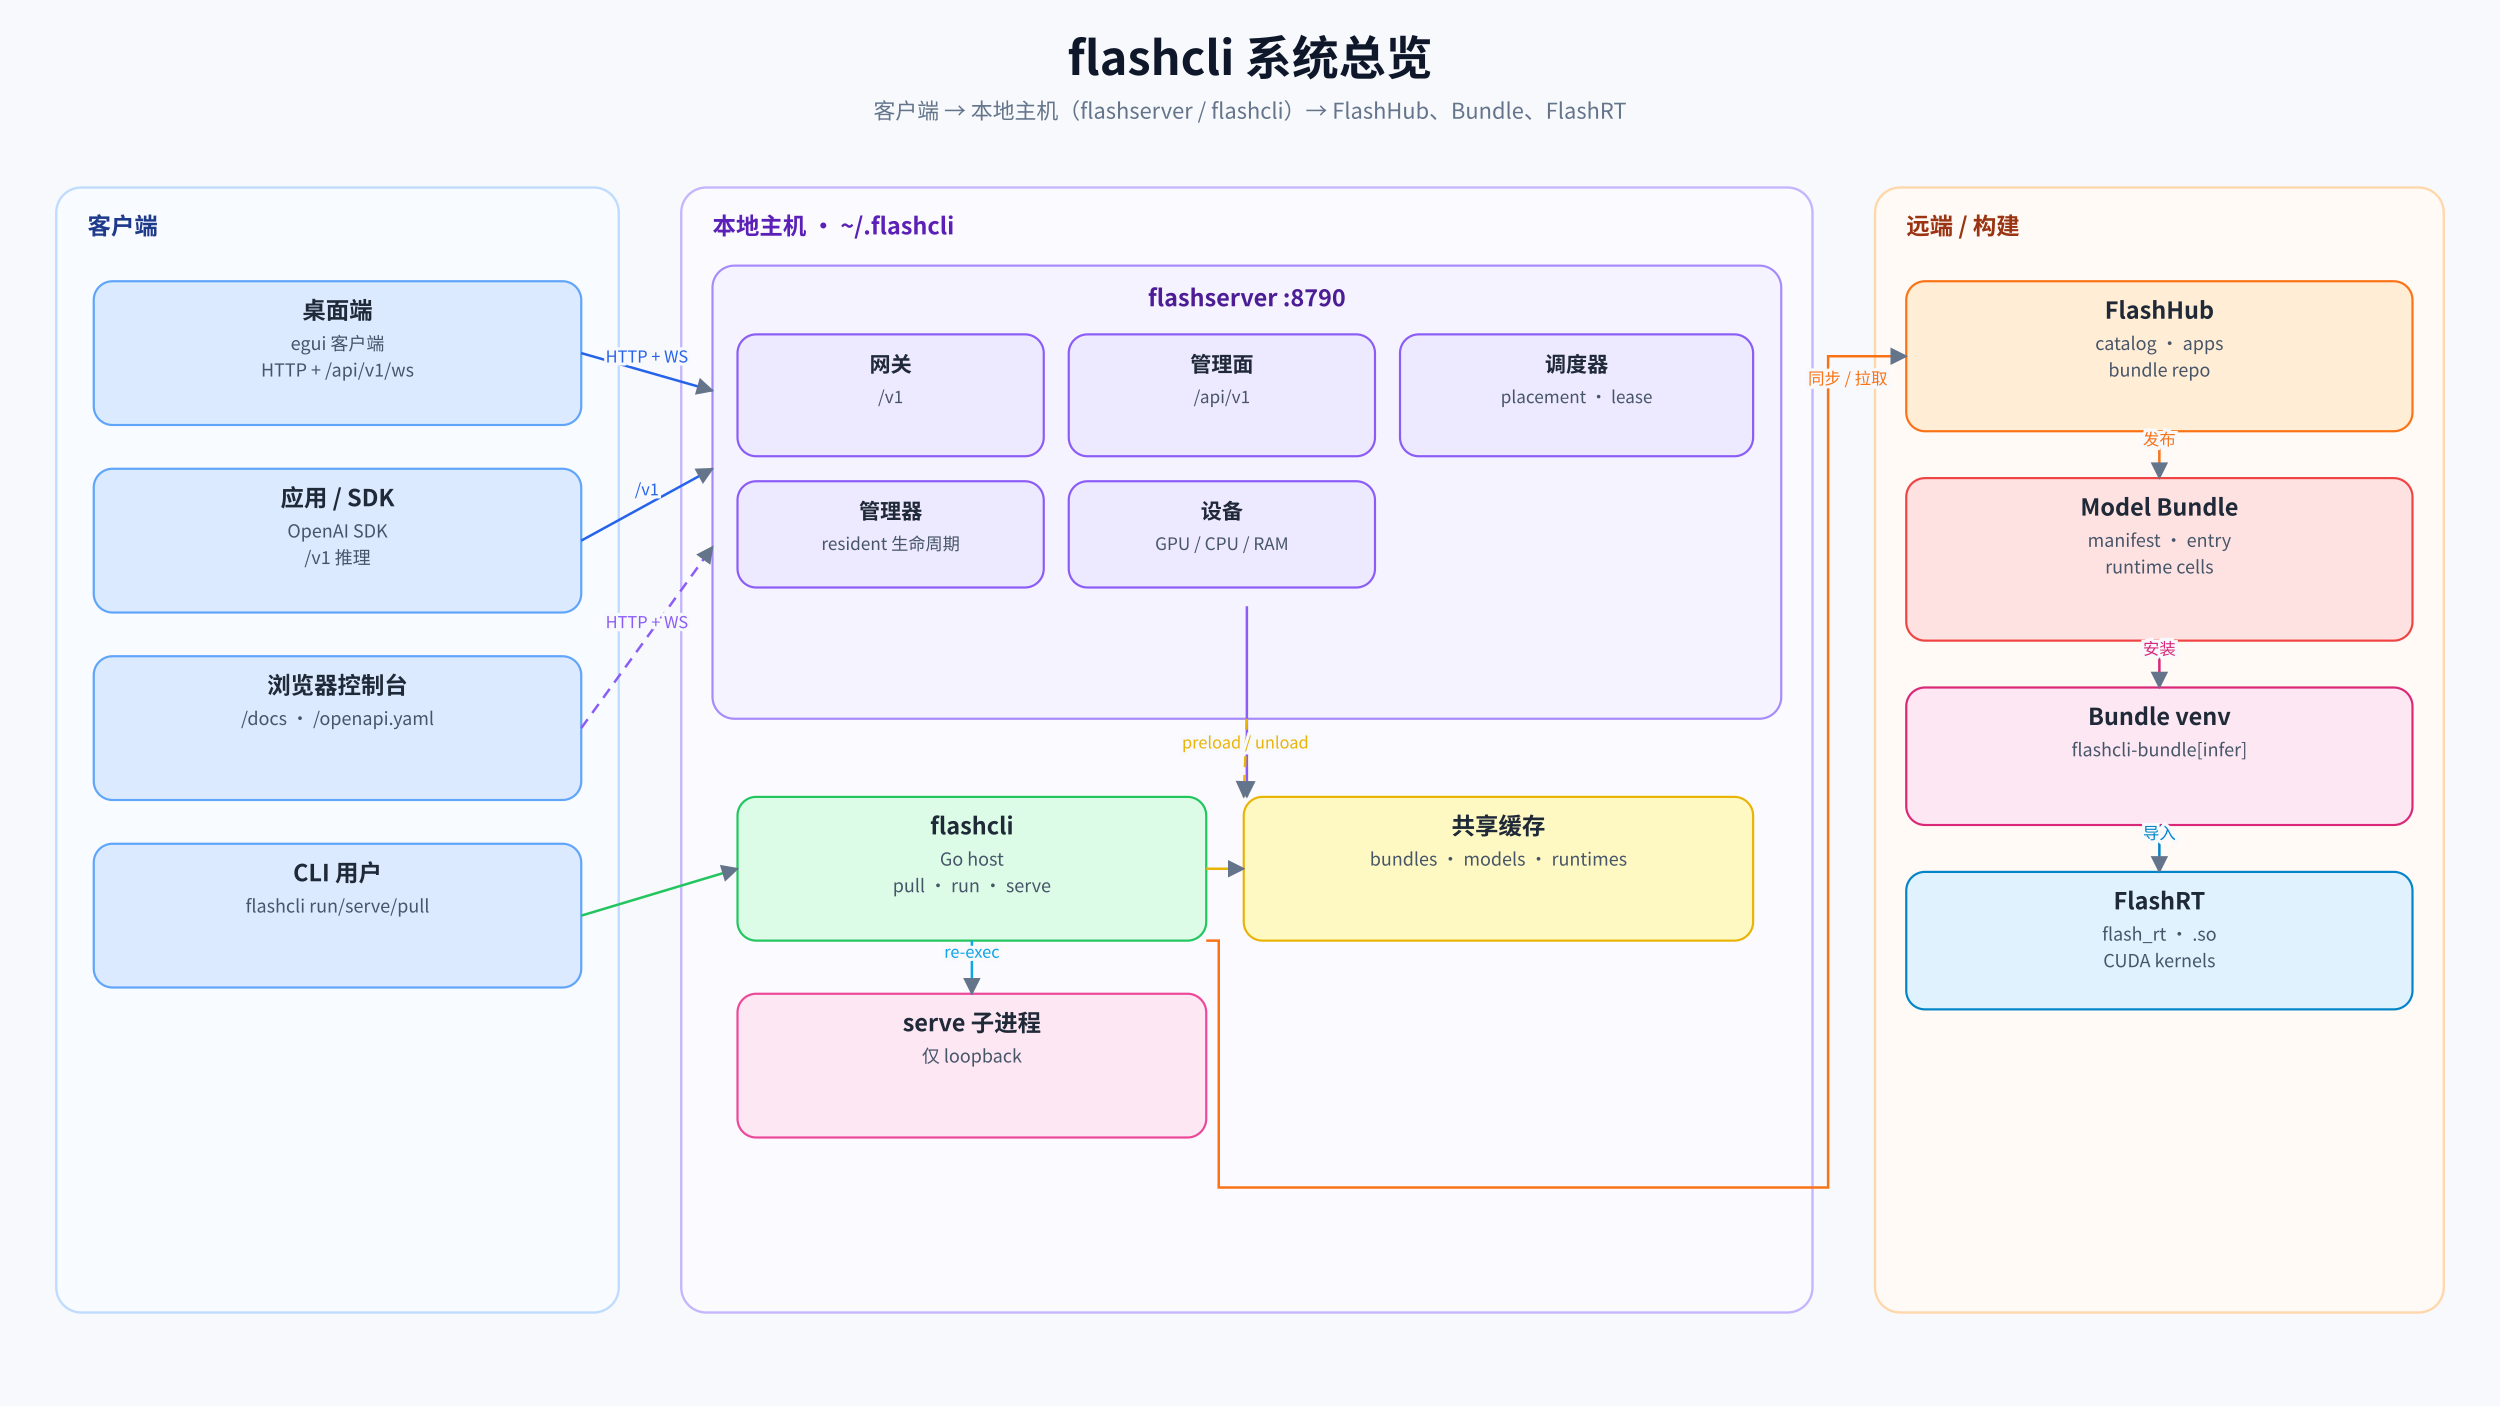
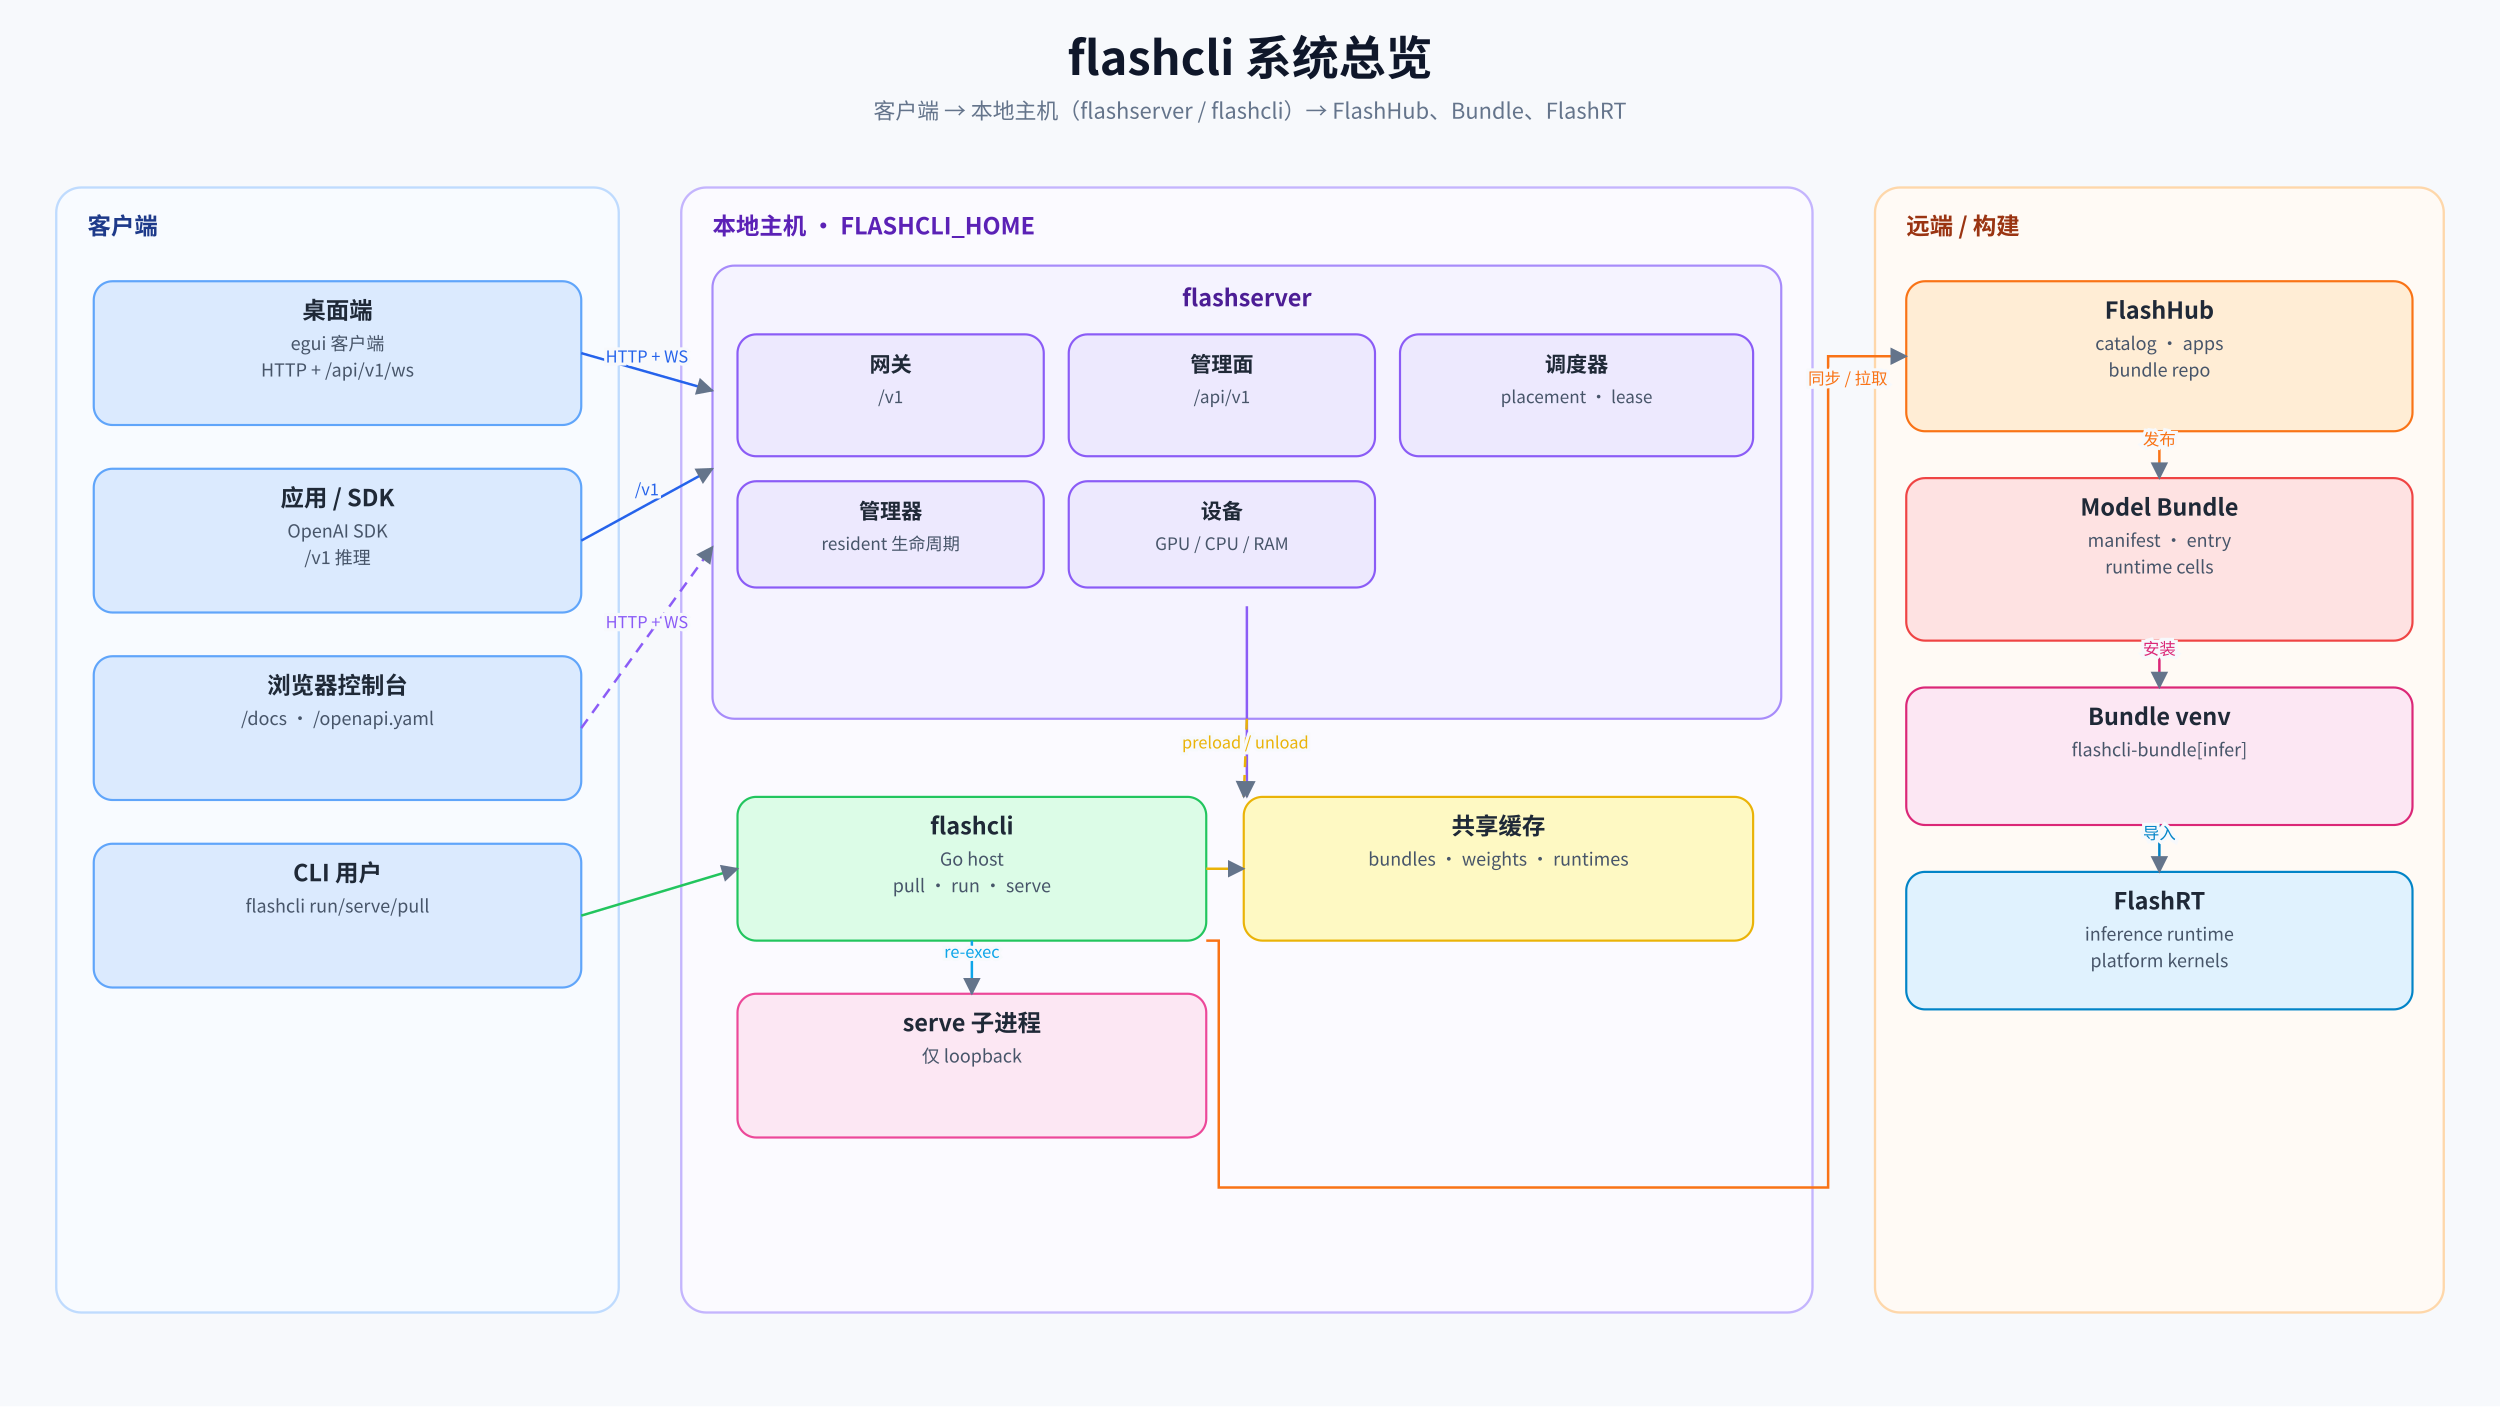
<svg xmlns="http://www.w3.org/2000/svg" width="1600" height="900" viewBox="0 0 1600 900">
  <defs>
    <marker id="arrow" viewBox="0 0 10 10" refX="9" refY="5" markerWidth="7" markerHeight="7" orient="auto-start-reverse">
      <path d="M 0 0 L 10 5 L 0 10 z" fill="#64748b" />
    </marker>
  </defs>
  <rect width="1600" height="900" fill="#f7f9fc" />
  <text x="800.0" y="48" text-anchor="middle" font-family="Noto Sans CJK SC, Microsoft YaHei, sans-serif" font-size="30" font-weight="700" fill="#0f172a">flashcli 系统总览</text>
  <text x="800.0" y="76" text-anchor="middle" font-family="Noto Sans CJK SC, Microsoft YaHei, sans-serif" font-size="14" fill="#64748b">客户端 → 本地主机（flashserver / flashcli）→ FlashHub、Bundle、FlashRT</text>
  <rect x="36" y="120" width="360" height="720" rx="16" fill="#f8fbff" stroke="#bfdbfe" stroke-width="1.5" />
  <text x="56" y="150" font-family="Noto Sans CJK SC, Microsoft YaHei, sans-serif" font-size="15" font-weight="700" fill="#1e3a8a">客户端</text>
  <rect x="436" y="120" width="724" height="720" rx="16" fill="#fbfaff" stroke="#c4b5fd" stroke-width="1.5" />
-   <text x="456" y="150" font-family="Noto Sans CJK SC, Microsoft YaHei, sans-serif" font-size="15" font-weight="700" fill="#5b21b6">本地主机 · ~/.flashcli</text>
+   <text x="456" y="150" font-family="Noto Sans CJK SC, Microsoft YaHei, sans-serif" font-size="15" font-weight="700" fill="#5b21b6">本地主机 · FLASHCLI_HOME</text>
  <rect x="1200" y="120" width="364" height="720" rx="16" fill="#fffaf5" stroke="#fed7aa" stroke-width="1.5" />
  <text x="1220" y="150" font-family="Noto Sans CJK SC, Microsoft YaHei, sans-serif" font-size="15" font-weight="700" fill="#9a3412">远端 / 构建</text>
  <rect x="60" y="180" width="312" height="92" rx="12" ry="12" fill="#dbeafe" stroke="#60a5fa" stroke-width="1.4" />
  <text x="216.0" y="204" text-anchor="middle" font-family="Noto Sans CJK SC, Microsoft YaHei, sans-serif" font-size="15" font-weight="700" fill="#1f2937">桌面端</text>
  <text x="216.0" y="224" text-anchor="middle" font-family="Noto Sans CJK SC, Microsoft YaHei, sans-serif" font-size="11.5" fill="#475569">egui 客户端</text>
  <text x="216.0" y="241" text-anchor="middle" font-family="Noto Sans CJK SC, Microsoft YaHei, sans-serif" font-size="11.5" fill="#475569">HTTP + /api/v1/ws</text>
  <rect x="60" y="300" width="312" height="92" rx="12" ry="12" fill="#dbeafe" stroke="#60a5fa" stroke-width="1.4" />
  <text x="216.0" y="324" text-anchor="middle" font-family="Noto Sans CJK SC, Microsoft YaHei, sans-serif" font-size="15" font-weight="700" fill="#1f2937">应用 / SDK</text>
  <text x="216.0" y="344" text-anchor="middle" font-family="Noto Sans CJK SC, Microsoft YaHei, sans-serif" font-size="11.5" fill="#475569">OpenAI SDK</text>
  <text x="216.0" y="361" text-anchor="middle" font-family="Noto Sans CJK SC, Microsoft YaHei, sans-serif" font-size="11.5" fill="#475569">/v1 推理</text>
  <rect x="60" y="420" width="312" height="92" rx="12" ry="12" fill="#dbeafe" stroke="#60a5fa" stroke-width="1.4" />
  <text x="216.0" y="444" text-anchor="middle" font-family="Noto Sans CJK SC, Microsoft YaHei, sans-serif" font-size="15" font-weight="700" fill="#1f2937">浏览器控制台</text>
  <text x="216.0" y="464" text-anchor="middle" font-family="Noto Sans CJK SC, Microsoft YaHei, sans-serif" font-size="11.5" fill="#475569">/docs · /openapi.yaml</text>
  <rect x="60" y="540" width="312" height="92" rx="12" ry="12" fill="#dbeafe" stroke="#60a5fa" stroke-width="1.4" />
  <text x="216.0" y="564" text-anchor="middle" font-family="Noto Sans CJK SC, Microsoft YaHei, sans-serif" font-size="15" font-weight="700" fill="#1f2937">CLI 用户</text>
  <text x="216.0" y="584" text-anchor="middle" font-family="Noto Sans CJK SC, Microsoft YaHei, sans-serif" font-size="11.5" fill="#475569">flashcli run/serve/pull</text>
  <rect x="456" y="170" width="684" height="290" rx="14" fill="#f5f3ff" stroke="#a78bfa" stroke-width="1.4" />
-   <text x="798" y="196" text-anchor="middle" font-family="Noto Sans CJK SC, Microsoft YaHei, sans-serif" font-size="15" font-weight="700" fill="#4c1d95">flashserver :8790</text>
+   <text x="798" y="196" text-anchor="middle" font-family="Noto Sans CJK SC, Microsoft YaHei, sans-serif" font-size="15" font-weight="700" fill="#4c1d95">flashserver</text>
  <rect x="472" y="214" width="196" height="78" rx="12" ry="12" fill="#ede9fe" stroke="#8b5cf6" stroke-width="1.4" />
  <text x="570.0" y="238" text-anchor="middle" font-family="Noto Sans CJK SC, Microsoft YaHei, sans-serif" font-size="13.5" font-weight="700" fill="#1f2937">网关</text>
  <text x="570.0" y="258" text-anchor="middle" font-family="Noto Sans CJK SC, Microsoft YaHei, sans-serif" font-size="11" fill="#475569">/v1</text>
  <rect x="684" y="214" width="196" height="78" rx="12" ry="12" fill="#ede9fe" stroke="#8b5cf6" stroke-width="1.4" />
  <text x="782.0" y="238" text-anchor="middle" font-family="Noto Sans CJK SC, Microsoft YaHei, sans-serif" font-size="13.5" font-weight="700" fill="#1f2937">管理面</text>
  <text x="782.0" y="258" text-anchor="middle" font-family="Noto Sans CJK SC, Microsoft YaHei, sans-serif" font-size="11" fill="#475569">/api/v1</text>
  <rect x="896" y="214" width="226" height="78" rx="12" ry="12" fill="#ede9fe" stroke="#8b5cf6" stroke-width="1.4" />
  <text x="1009.0" y="238" text-anchor="middle" font-family="Noto Sans CJK SC, Microsoft YaHei, sans-serif" font-size="13.5" font-weight="700" fill="#1f2937">调度器</text>
  <text x="1009.0" y="258" text-anchor="middle" font-family="Noto Sans CJK SC, Microsoft YaHei, sans-serif" font-size="11" fill="#475569">placement · lease</text>
  <rect x="472" y="308" width="196" height="68" rx="12" ry="12" fill="#ede9fe" stroke="#8b5cf6" stroke-width="1.4" />
  <text x="570.0" y="332" text-anchor="middle" font-family="Noto Sans CJK SC, Microsoft YaHei, sans-serif" font-size="13.5" font-weight="700" fill="#1f2937">管理器</text>
  <text x="570.0" y="352" text-anchor="middle" font-family="Noto Sans CJK SC, Microsoft YaHei, sans-serif" font-size="11" fill="#475569">resident 生命周期</text>
  <rect x="684" y="308" width="196" height="68" rx="12" ry="12" fill="#ede9fe" stroke="#8b5cf6" stroke-width="1.4" />
  <text x="782.0" y="332" text-anchor="middle" font-family="Noto Sans CJK SC, Microsoft YaHei, sans-serif" font-size="13.5" font-weight="700" fill="#1f2937">设备</text>
  <text x="782.0" y="352" text-anchor="middle" font-family="Noto Sans CJK SC, Microsoft YaHei, sans-serif" font-size="11" fill="#475569">GPU / CPU / RAM</text>
  <rect x="472" y="510" width="300" height="92" rx="12" ry="12" fill="#dcfce7" stroke="#22c55e" stroke-width="1.4" />
  <text x="622.0" y="534" text-anchor="middle" font-family="Noto Sans CJK SC, Microsoft YaHei, sans-serif" font-size="15" font-weight="700" fill="#1f2937">flashcli</text>
  <text x="622.0" y="554" text-anchor="middle" font-family="Noto Sans CJK SC, Microsoft YaHei, sans-serif" font-size="11.5" fill="#475569">Go host</text>
  <text x="622.0" y="571" text-anchor="middle" font-family="Noto Sans CJK SC, Microsoft YaHei, sans-serif" font-size="11.5" fill="#475569">pull · run · serve</text>
  <rect x="796" y="510" width="326" height="92" rx="12" ry="12" fill="#fef9c3" stroke="#eab308" stroke-width="1.4" />
  <text x="959.0" y="534" text-anchor="middle" font-family="Noto Sans CJK SC, Microsoft YaHei, sans-serif" font-size="15" font-weight="700" fill="#1f2937">共享缓存</text>
-   <text x="959.0" y="554" text-anchor="middle" font-family="Noto Sans CJK SC, Microsoft YaHei, sans-serif" font-size="11.5" fill="#475569">bundles · models · runtimes</text>
+   <text x="959.0" y="554" text-anchor="middle" font-family="Noto Sans CJK SC, Microsoft YaHei, sans-serif" font-size="11.5" fill="#475569">bundles · weights · runtimes</text>
  <rect x="472" y="636" width="300" height="92" rx="12" ry="12" fill="#fce7f3" stroke="#ec4899" stroke-width="1.4" />
  <text x="622.0" y="660" text-anchor="middle" font-family="Noto Sans CJK SC, Microsoft YaHei, sans-serif" font-size="15" font-weight="700" fill="#1f2937">serve 子进程</text>
  <text x="622.0" y="680" text-anchor="middle" font-family="Noto Sans CJK SC, Microsoft YaHei, sans-serif" font-size="11.5" fill="#475569">仅 loopback</text>
  <rect x="1220" y="180" width="324" height="96" rx="12" ry="12" fill="#ffedd5" stroke="#f97316" stroke-width="1.4" />
  <text x="1382.0" y="204" text-anchor="middle" font-family="Noto Sans CJK SC, Microsoft YaHei, sans-serif" font-size="15" font-weight="700" fill="#1f2937">FlashHub</text>
  <text x="1382.0" y="224" text-anchor="middle" font-family="Noto Sans CJK SC, Microsoft YaHei, sans-serif" font-size="11.5" fill="#475569">catalog · apps</text>
  <text x="1382.0" y="241" text-anchor="middle" font-family="Noto Sans CJK SC, Microsoft YaHei, sans-serif" font-size="11.5" fill="#475569">bundle repo</text>
  <rect x="1220" y="306" width="324" height="104" rx="12" ry="12" fill="#fee2e2" stroke="#ef4444" stroke-width="1.4" />
  <text x="1382.0" y="330" text-anchor="middle" font-family="Noto Sans CJK SC, Microsoft YaHei, sans-serif" font-size="15" font-weight="700" fill="#1f2937">Model Bundle</text>
  <text x="1382.0" y="350" text-anchor="middle" font-family="Noto Sans CJK SC, Microsoft YaHei, sans-serif" font-size="11.5" fill="#475569">manifest · entry</text>
  <text x="1382.0" y="367" text-anchor="middle" font-family="Noto Sans CJK SC, Microsoft YaHei, sans-serif" font-size="11.5" fill="#475569">runtime cells</text>
  <rect x="1220" y="440" width="324" height="88" rx="12" ry="12" fill="#fce7f3" stroke="#db2777" stroke-width="1.4" />
  <text x="1382.0" y="464" text-anchor="middle" font-family="Noto Sans CJK SC, Microsoft YaHei, sans-serif" font-size="15" font-weight="700" fill="#1f2937">Bundle venv</text>
  <text x="1382.0" y="484" text-anchor="middle" font-family="Noto Sans CJK SC, Microsoft YaHei, sans-serif" font-size="11.5" fill="#475569">flashcli-bundle[infer]</text>
  <rect x="1220" y="558" width="324" height="88" rx="12" ry="12" fill="#e0f2fe" stroke="#0284c7" stroke-width="1.4" />
  <text x="1382.0" y="582" text-anchor="middle" font-family="Noto Sans CJK SC, Microsoft YaHei, sans-serif" font-size="15" font-weight="700" fill="#1f2937">FlashRT</text>
-   <text x="1382.0" y="602" text-anchor="middle" font-family="Noto Sans CJK SC, Microsoft YaHei, sans-serif" font-size="11.5" fill="#475569">flash_rt · .so</text>
-   <text x="1382.0" y="619" text-anchor="middle" font-family="Noto Sans CJK SC, Microsoft YaHei, sans-serif" font-size="11.5" fill="#475569">CUDA kernels</text>
+   <text x="1382.0" y="602" text-anchor="middle" font-family="Noto Sans CJK SC, Microsoft YaHei, sans-serif" font-size="11.5" fill="#475569">inference runtime</text>
+   <text x="1382.0" y="619" text-anchor="middle" font-family="Noto Sans CJK SC, Microsoft YaHei, sans-serif" font-size="11.5" fill="#475569">platform kernels</text>
  <line x1="372" y1="226" x2="456" y2="250" stroke="#2563eb" stroke-width="1.6" marker-end="url(#arrow)" />
  <text x="414.0" y="232.0" text-anchor="middle" font-family="Noto Sans CJK SC, Microsoft YaHei, sans-serif" font-size="10.5" fill="#2563eb" stroke="#f7f9fc" stroke-width="4" paint-order="stroke">HTTP + WS</text>
  <line x1="372" y1="346" x2="456" y2="300" stroke="#2563eb" stroke-width="1.6" marker-end="url(#arrow)" />
  <text x="414.0" y="317.0" text-anchor="middle" font-family="Noto Sans CJK SC, Microsoft YaHei, sans-serif" font-size="10.5" fill="#2563eb" stroke="#f7f9fc" stroke-width="4" paint-order="stroke">/v1</text>
  <line x1="372" y1="466" x2="456" y2="350" stroke="#8b5cf6" stroke-width="1.6" stroke-dasharray="7 5" marker-end="url(#arrow)" />
  <text x="414.0" y="402.0" text-anchor="middle" font-family="Noto Sans CJK SC, Microsoft YaHei, sans-serif" font-size="10.5" fill="#8b5cf6" stroke="#f7f9fc" stroke-width="4" paint-order="stroke">HTTP + WS</text>
  <line x1="372" y1="586" x2="472" y2="556" stroke="#22c55e" stroke-width="1.6" marker-end="url(#arrow)" />
  <line x1="798" y1="388" x2="798" y2="510" stroke="#8b5cf6" stroke-width="1.6" marker-end="url(#arrow)" />
  <line x1="622" y1="602" x2="622" y2="636" stroke="#0ea5e9" stroke-width="1.6" marker-end="url(#arrow)" />
  <text x="622.0" y="613.0" text-anchor="middle" font-family="Noto Sans CJK SC, Microsoft YaHei, sans-serif" font-size="10.5" fill="#0ea5e9" stroke="#f7f9fc" stroke-width="4" paint-order="stroke">re-exec</text>
  <line x1="772" y1="556" x2="796" y2="556" stroke="#eab308" stroke-width="1.6" marker-end="url(#arrow)" />
  <line x1="798" y1="460" x2="796" y2="510" stroke="#eab308" stroke-width="1.6" stroke-dasharray="7 5" marker-end="url(#arrow)" />
  <text x="797.0" y="479.0" text-anchor="middle" font-family="Noto Sans CJK SC, Microsoft YaHei, sans-serif" font-size="10.5" fill="#eab308" stroke="#f7f9fc" stroke-width="4" paint-order="stroke">preload / unload</text>
  <path d="M 772,602 L 780,602 L 780,760 L 1170,760 L 1170,228 L 1220,228" fill="none" stroke="#f97316" stroke-width="1.6" marker-end="url(#arrow)" />
  <text x="1208" y="246" text-anchor="end" font-family="Noto Sans CJK SC, Microsoft YaHei, sans-serif" font-size="10.5" fill="#f97316" stroke="#f7f9fc" stroke-width="4" paint-order="stroke">同步 / 拉取</text>
  <line x1="1382" y1="276" x2="1382" y2="306" stroke="#f97316" stroke-width="1.6" marker-end="url(#arrow)" />
  <text x="1382.0" y="285.0" text-anchor="middle" font-family="Noto Sans CJK SC, Microsoft YaHei, sans-serif" font-size="10.5" fill="#f97316" stroke="#f7f9fc" stroke-width="4" paint-order="stroke">发布</text>
  <line x1="1382" y1="410" x2="1382" y2="440" stroke="#db2777" stroke-width="1.6" marker-end="url(#arrow)" />
  <text x="1382.0" y="419.0" text-anchor="middle" font-family="Noto Sans CJK SC, Microsoft YaHei, sans-serif" font-size="10.5" fill="#db2777" stroke="#f7f9fc" stroke-width="4" paint-order="stroke">安装</text>
  <line x1="1382" y1="528" x2="1382" y2="558" stroke="#0284c7" stroke-width="1.6" marker-end="url(#arrow)" />
  <text x="1382.0" y="537.0" text-anchor="middle" font-family="Noto Sans CJK SC, Microsoft YaHei, sans-serif" font-size="10.5" fill="#0284c7" stroke="#f7f9fc" stroke-width="4" paint-order="stroke">导入</text>
</svg>
